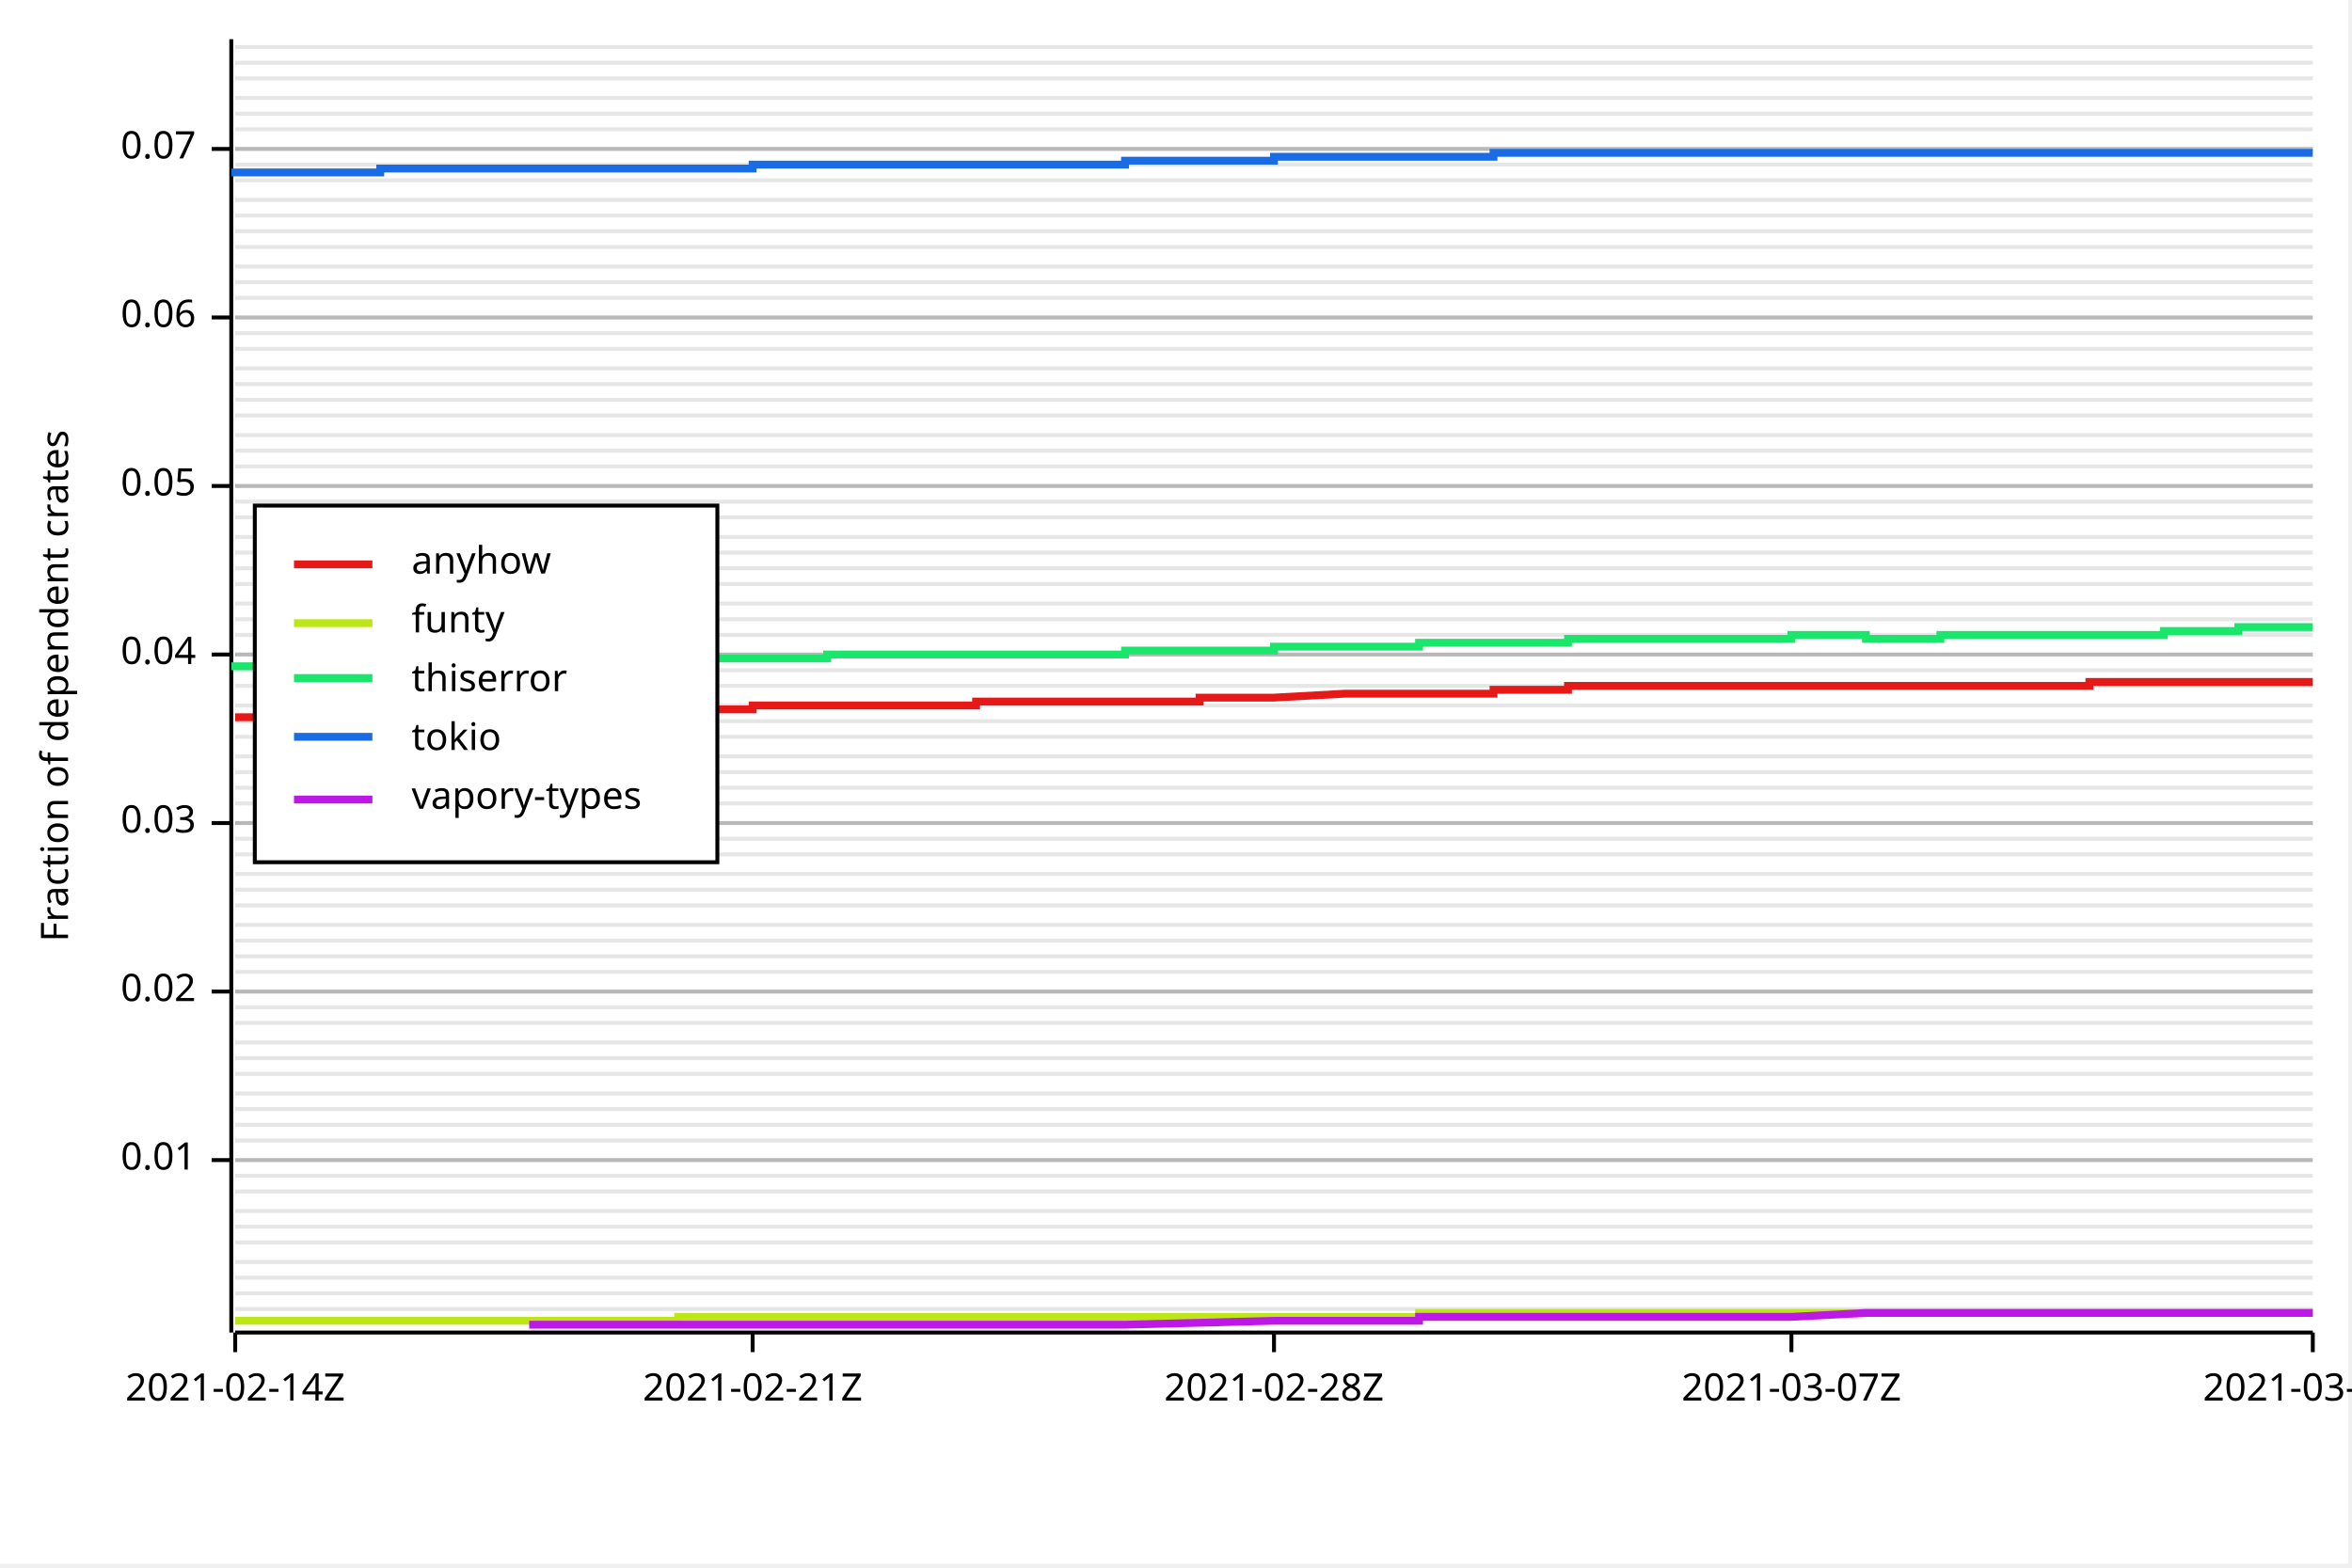
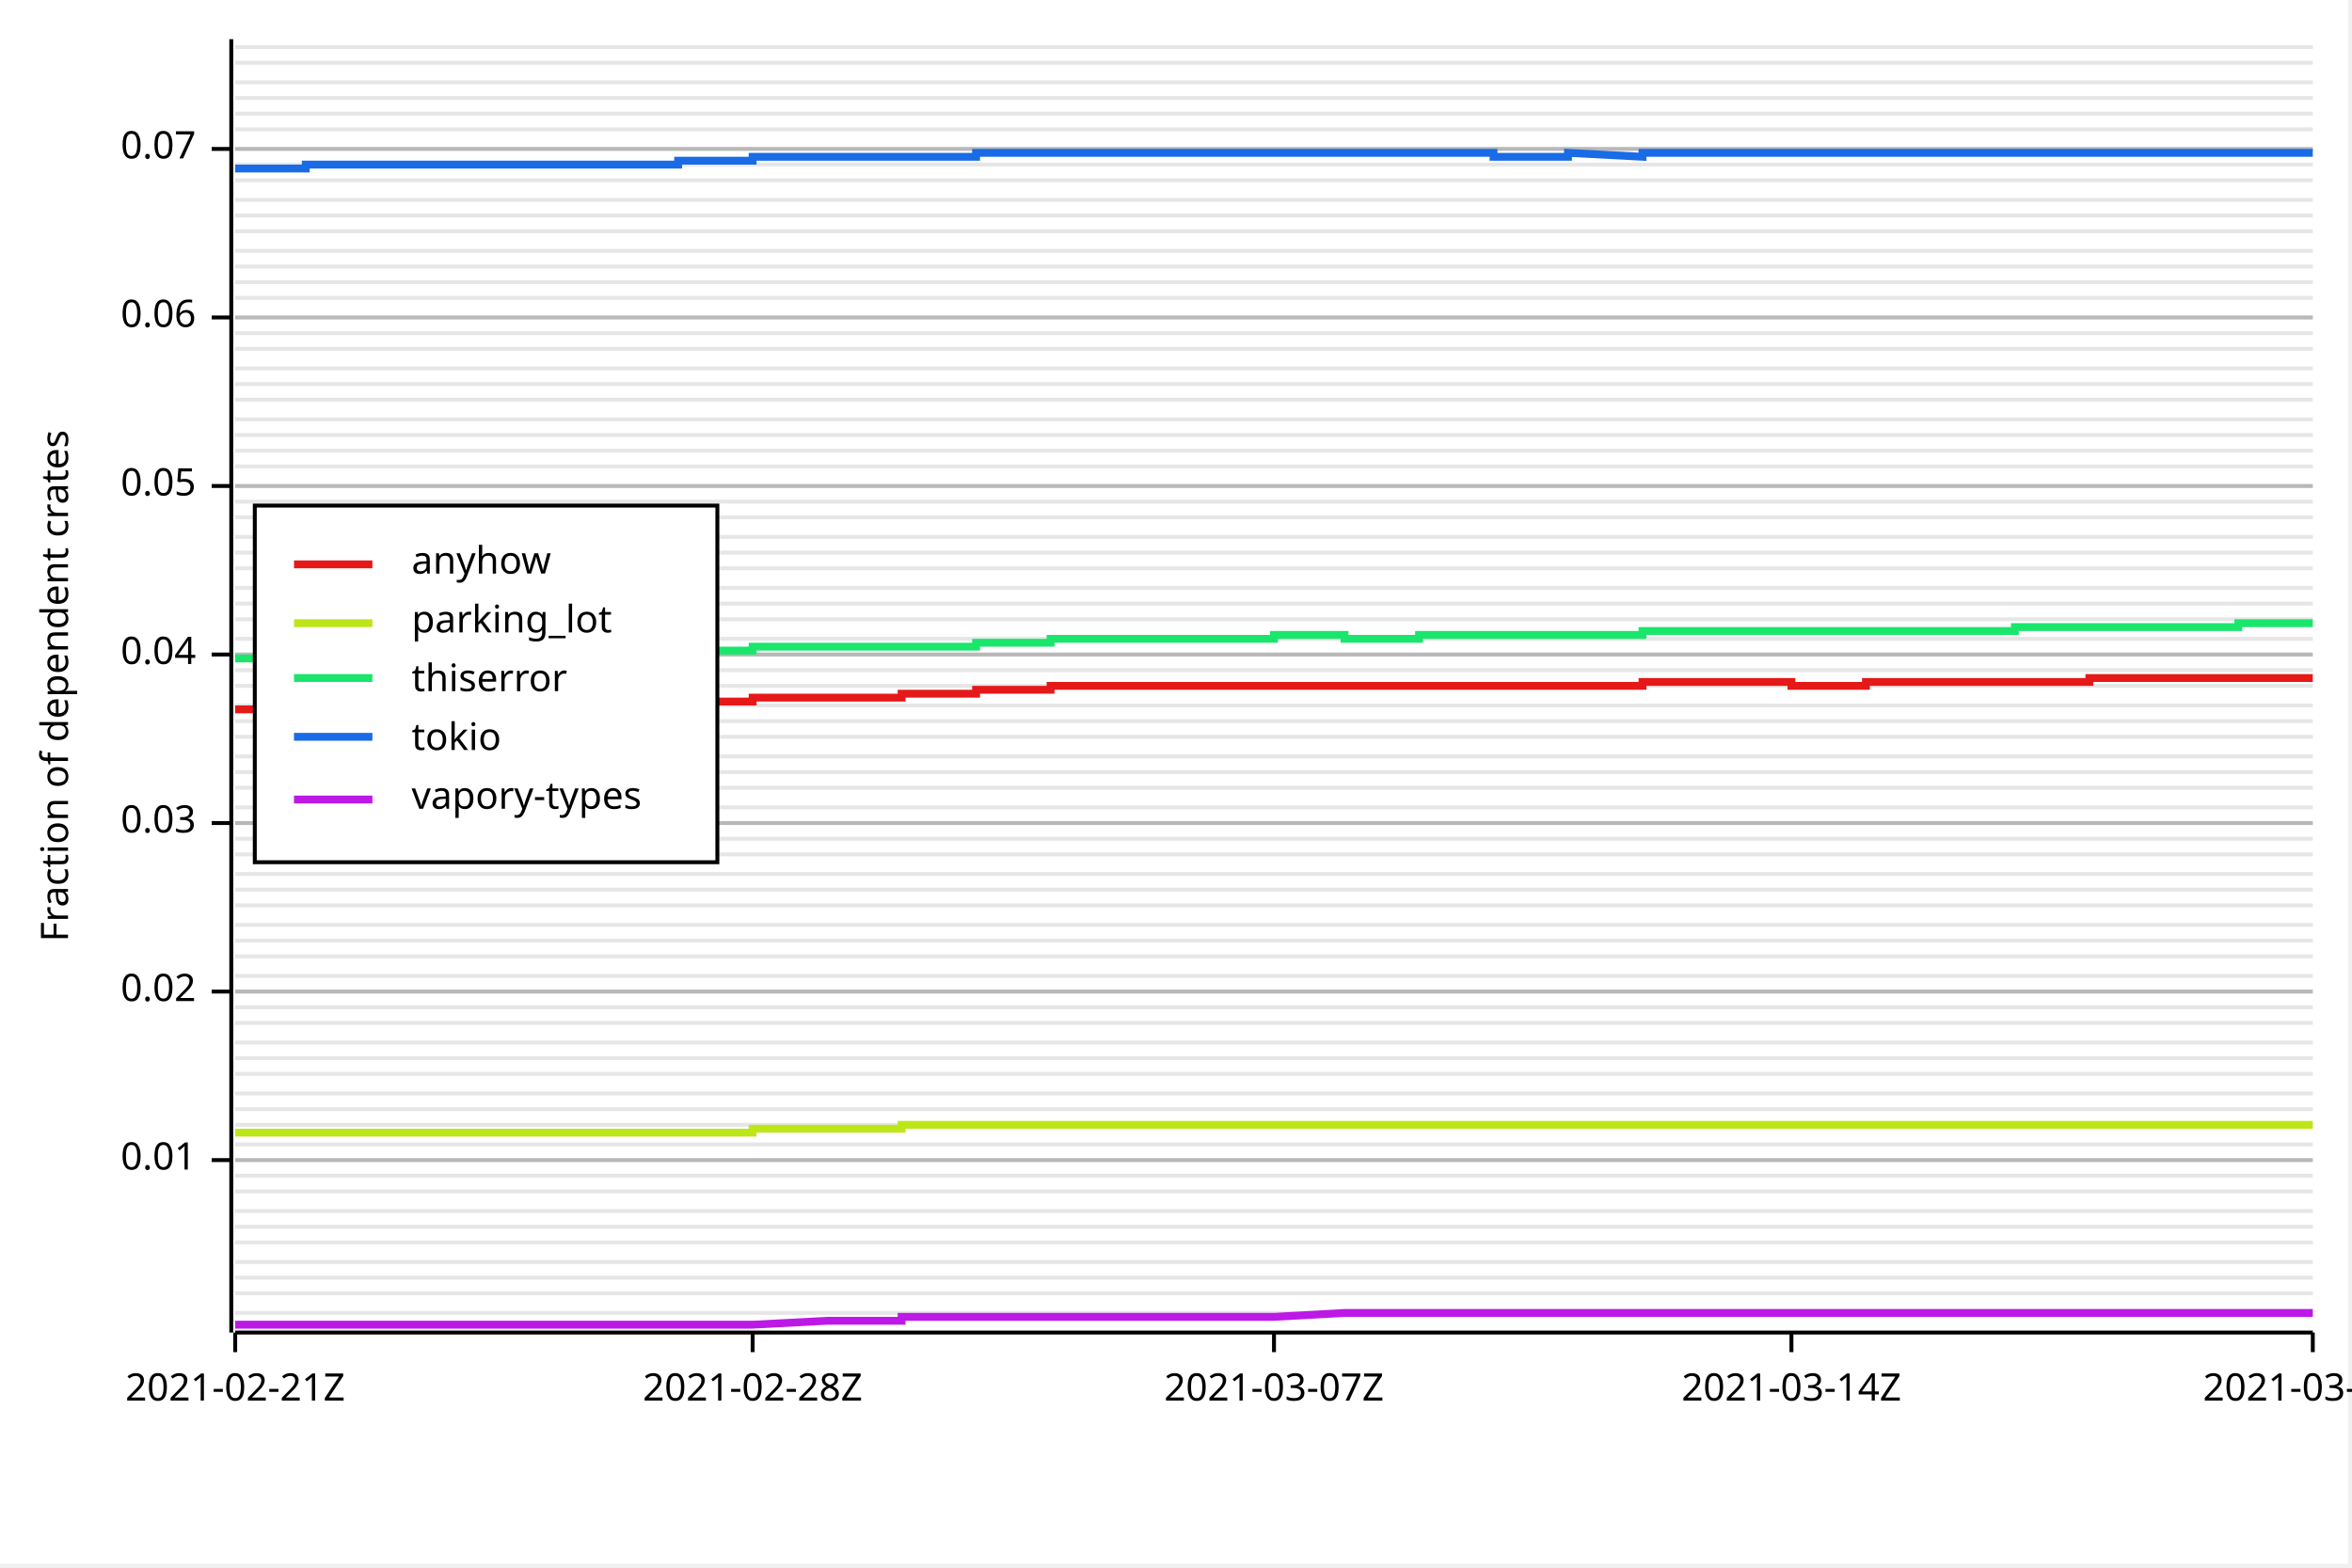
<svg xmlns="http://www.w3.org/2000/svg" width="600" height="400" viewBox="0 0 600 400">
  <rect x="0" y="0" width="599" height="399" opacity="1" fill="#FFFFFF" stroke="none" />
-   <line opacity="0.1" stroke="#000000" stroke-width="1" x1="60" y1="334" x2="590" y2="334" />
+   <line opacity="0.1" stroke="#000000" stroke-width="1" x1="60" y1="335" x2="590" y2="335" />
  <line opacity="0.1" stroke="#000000" stroke-width="1" x1="60" y1="330" x2="590" y2="330" />
  <line opacity="0.1" stroke="#000000" stroke-width="1" x1="60" y1="326" x2="590" y2="326" />
  <line opacity="0.1" stroke="#000000" stroke-width="1" x1="60" y1="322" x2="590" y2="322" />
  <line opacity="0.1" stroke="#000000" stroke-width="1" x1="60" y1="317" x2="590" y2="317" />
  <line opacity="0.1" stroke="#000000" stroke-width="1" x1="60" y1="313" x2="590" y2="313" />
  <line opacity="0.1" stroke="#000000" stroke-width="1" x1="60" y1="309" x2="590" y2="309" />
  <line opacity="0.1" stroke="#000000" stroke-width="1" x1="60" y1="304" x2="590" y2="304" />
  <line opacity="0.1" stroke="#000000" stroke-width="1" x1="60" y1="300" x2="590" y2="300" />
  <line opacity="0.1" stroke="#000000" stroke-width="1" x1="60" y1="296" x2="590" y2="296" />
-   <line opacity="0.1" stroke="#000000" stroke-width="1" x1="60" y1="291" x2="590" y2="291" />
+   <line opacity="0.1" stroke="#000000" stroke-width="1" x1="60" y1="292" x2="590" y2="292" />
  <line opacity="0.1" stroke="#000000" stroke-width="1" x1="60" y1="287" x2="590" y2="287" />
  <line opacity="0.1" stroke="#000000" stroke-width="1" x1="60" y1="283" x2="590" y2="283" />
  <line opacity="0.1" stroke="#000000" stroke-width="1" x1="60" y1="279" x2="590" y2="279" />
  <line opacity="0.1" stroke="#000000" stroke-width="1" x1="60" y1="274" x2="590" y2="274" />
  <line opacity="0.1" stroke="#000000" stroke-width="1" x1="60" y1="270" x2="590" y2="270" />
  <line opacity="0.1" stroke="#000000" stroke-width="1" x1="60" y1="266" x2="590" y2="266" />
  <line opacity="0.1" stroke="#000000" stroke-width="1" x1="60" y1="261" x2="590" y2="261" />
  <line opacity="0.1" stroke="#000000" stroke-width="1" x1="60" y1="257" x2="590" y2="257" />
  <line opacity="0.1" stroke="#000000" stroke-width="1" x1="60" y1="253" x2="590" y2="253" />
-   <line opacity="0.1" stroke="#000000" stroke-width="1" x1="60" y1="248" x2="590" y2="248" />
+   <line opacity="0.1" stroke="#000000" stroke-width="1" x1="60" y1="249" x2="590" y2="249" />
  <line opacity="0.1" stroke="#000000" stroke-width="1" x1="60" y1="244" x2="590" y2="244" />
  <line opacity="0.1" stroke="#000000" stroke-width="1" x1="60" y1="240" x2="590" y2="240" />
  <line opacity="0.1" stroke="#000000" stroke-width="1" x1="60" y1="236" x2="590" y2="236" />
  <line opacity="0.1" stroke="#000000" stroke-width="1" x1="60" y1="231" x2="590" y2="231" />
  <line opacity="0.1" stroke="#000000" stroke-width="1" x1="60" y1="227" x2="590" y2="227" />
  <line opacity="0.1" stroke="#000000" stroke-width="1" x1="60" y1="223" x2="590" y2="223" />
  <line opacity="0.1" stroke="#000000" stroke-width="1" x1="60" y1="218" x2="590" y2="218" />
  <line opacity="0.1" stroke="#000000" stroke-width="1" x1="60" y1="214" x2="590" y2="214" />
  <line opacity="0.1" stroke="#000000" stroke-width="1" x1="60" y1="210" x2="590" y2="210" />
-   <line opacity="0.1" stroke="#000000" stroke-width="1" x1="60" y1="205" x2="590" y2="205" />
+   <line opacity="0.1" stroke="#000000" stroke-width="1" x1="60" y1="206" x2="590" y2="206" />
  <line opacity="0.1" stroke="#000000" stroke-width="1" x1="60" y1="201" x2="590" y2="201" />
  <line opacity="0.1" stroke="#000000" stroke-width="1" x1="60" y1="197" x2="590" y2="197" />
  <line opacity="0.1" stroke="#000000" stroke-width="1" x1="60" y1="193" x2="590" y2="193" />
  <line opacity="0.1" stroke="#000000" stroke-width="1" x1="60" y1="188" x2="590" y2="188" />
  <line opacity="0.1" stroke="#000000" stroke-width="1" x1="60" y1="184" x2="590" y2="184" />
  <line opacity="0.1" stroke="#000000" stroke-width="1" x1="60" y1="180" x2="590" y2="180" />
  <line opacity="0.1" stroke="#000000" stroke-width="1" x1="60" y1="175" x2="590" y2="175" />
  <line opacity="0.1" stroke="#000000" stroke-width="1" x1="60" y1="171" x2="590" y2="171" />
  <line opacity="0.1" stroke="#000000" stroke-width="1" x1="60" y1="167" x2="590" y2="167" />
-   <line opacity="0.1" stroke="#000000" stroke-width="1" x1="60" y1="162" x2="590" y2="162" />
+   <line opacity="0.1" stroke="#000000" stroke-width="1" x1="60" y1="163" x2="590" y2="163" />
  <line opacity="0.1" stroke="#000000" stroke-width="1" x1="60" y1="158" x2="590" y2="158" />
  <line opacity="0.1" stroke="#000000" stroke-width="1" x1="60" y1="154" x2="590" y2="154" />
-   <line opacity="0.1" stroke="#000000" stroke-width="1" x1="60" y1="149" x2="590" y2="149" />
+   <line opacity="0.1" stroke="#000000" stroke-width="1" x1="60" y1="150" x2="590" y2="150" />
  <line opacity="0.1" stroke="#000000" stroke-width="1" x1="60" y1="145" x2="590" y2="145" />
  <line opacity="0.1" stroke="#000000" stroke-width="1" x1="60" y1="141" x2="590" y2="141" />
  <line opacity="0.1" stroke="#000000" stroke-width="1" x1="60" y1="137" x2="590" y2="137" />
  <line opacity="0.1" stroke="#000000" stroke-width="1" x1="60" y1="132" x2="590" y2="132" />
  <line opacity="0.1" stroke="#000000" stroke-width="1" x1="60" y1="128" x2="590" y2="128" />
  <line opacity="0.1" stroke="#000000" stroke-width="1" x1="60" y1="124" x2="590" y2="124" />
  <line opacity="0.1" stroke="#000000" stroke-width="1" x1="60" y1="119" x2="590" y2="119" />
  <line opacity="0.1" stroke="#000000" stroke-width="1" x1="60" y1="115" x2="590" y2="115" />
  <line opacity="0.1" stroke="#000000" stroke-width="1" x1="60" y1="111" x2="590" y2="111" />
-   <line opacity="0.1" stroke="#000000" stroke-width="1" x1="60" y1="106" x2="590" y2="106" />
+   <line opacity="0.1" stroke="#000000" stroke-width="1" x1="60" y1="107" x2="590" y2="107" />
  <line opacity="0.1" stroke="#000000" stroke-width="1" x1="60" y1="102" x2="590" y2="102" />
  <line opacity="0.1" stroke="#000000" stroke-width="1" x1="60" y1="98" x2="590" y2="98" />
  <line opacity="0.1" stroke="#000000" stroke-width="1" x1="60" y1="94" x2="590" y2="94" />
  <line opacity="0.1" stroke="#000000" stroke-width="1" x1="60" y1="89" x2="590" y2="89" />
  <line opacity="0.1" stroke="#000000" stroke-width="1" x1="60" y1="85" x2="590" y2="85" />
  <line opacity="0.1" stroke="#000000" stroke-width="1" x1="60" y1="81" x2="590" y2="81" />
  <line opacity="0.1" stroke="#000000" stroke-width="1" x1="60" y1="76" x2="590" y2="76" />
  <line opacity="0.1" stroke="#000000" stroke-width="1" x1="60" y1="72" x2="590" y2="72" />
  <line opacity="0.1" stroke="#000000" stroke-width="1" x1="60" y1="68" x2="590" y2="68" />
-   <line opacity="0.1" stroke="#000000" stroke-width="1" x1="60" y1="63" x2="590" y2="63" />
+   <line opacity="0.1" stroke="#000000" stroke-width="1" x1="60" y1="64" x2="590" y2="64" />
  <line opacity="0.1" stroke="#000000" stroke-width="1" x1="60" y1="59" x2="590" y2="59" />
  <line opacity="0.1" stroke="#000000" stroke-width="1" x1="60" y1="55" x2="590" y2="55" />
  <line opacity="0.1" stroke="#000000" stroke-width="1" x1="60" y1="51" x2="590" y2="51" />
  <line opacity="0.1" stroke="#000000" stroke-width="1" x1="60" y1="46" x2="590" y2="46" />
  <line opacity="0.1" stroke="#000000" stroke-width="1" x1="60" y1="42" x2="590" y2="42" />
  <line opacity="0.1" stroke="#000000" stroke-width="1" x1="60" y1="38" x2="590" y2="38" />
  <line opacity="0.1" stroke="#000000" stroke-width="1" x1="60" y1="33" x2="590" y2="33" />
  <line opacity="0.1" stroke="#000000" stroke-width="1" x1="60" y1="29" x2="590" y2="29" />
  <line opacity="0.1" stroke="#000000" stroke-width="1" x1="60" y1="25" x2="590" y2="25" />
-   <line opacity="0.1" stroke="#000000" stroke-width="1" x1="60" y1="20" x2="590" y2="20" />
+   <line opacity="0.1" stroke="#000000" stroke-width="1" x1="60" y1="21" x2="590" y2="21" />
  <line opacity="0.1" stroke="#000000" stroke-width="1" x1="60" y1="16" x2="590" y2="16" />
  <line opacity="0.1" stroke="#000000" stroke-width="1" x1="60" y1="12" x2="590" y2="12" />
  <text x="10" y="175" dy="0.76em" text-anchor="middle" font-family="sans-serif" font-size="9.677" opacity="1" fill="#000000" transform="rotate(270, 10, 175)">
Fraction of dependent crates
</text>
  <line opacity="0.2" stroke="#000000" stroke-width="1" x1="60" y1="296" x2="590" y2="296" />
  <line opacity="0.2" stroke="#000000" stroke-width="1" x1="60" y1="253" x2="590" y2="253" />
  <line opacity="0.2" stroke="#000000" stroke-width="1" x1="60" y1="210" x2="590" y2="210" />
  <line opacity="0.2" stroke="#000000" stroke-width="1" x1="60" y1="167" x2="590" y2="167" />
  <line opacity="0.2" stroke="#000000" stroke-width="1" x1="60" y1="124" x2="590" y2="124" />
  <line opacity="0.2" stroke="#000000" stroke-width="1" x1="60" y1="81" x2="590" y2="81" />
  <line opacity="0.2" stroke="#000000" stroke-width="1" x1="60" y1="38" x2="590" y2="38" />
  <polyline fill="none" opacity="1" stroke="#000000" stroke-width="1" points="59,10 59,340 " />
  <text x="50" y="296" dy="0.5ex" text-anchor="end" font-family="sans-serif" font-size="9.677" opacity="1" fill="#000000">
0.01
</text>
  <polyline fill="none" opacity="1" stroke="#000000" stroke-width="1" points="54,296 59,296 " />
  <text x="50" y="253" dy="0.5ex" text-anchor="end" font-family="sans-serif" font-size="9.677" opacity="1" fill="#000000">
0.02
</text>
  <polyline fill="none" opacity="1" stroke="#000000" stroke-width="1" points="54,253 59,253 " />
  <text x="50" y="210" dy="0.5ex" text-anchor="end" font-family="sans-serif" font-size="9.677" opacity="1" fill="#000000">
0.03
</text>
  <polyline fill="none" opacity="1" stroke="#000000" stroke-width="1" points="54,210 59,210 " />
  <text x="50" y="167" dy="0.5ex" text-anchor="end" font-family="sans-serif" font-size="9.677" opacity="1" fill="#000000">
0.04
</text>
  <polyline fill="none" opacity="1" stroke="#000000" stroke-width="1" points="54,167 59,167 " />
  <text x="50" y="124" dy="0.5ex" text-anchor="end" font-family="sans-serif" font-size="9.677" opacity="1" fill="#000000">
0.05
</text>
  <polyline fill="none" opacity="1" stroke="#000000" stroke-width="1" points="54,124 59,124 " />
  <text x="50" y="81" dy="0.5ex" text-anchor="end" font-family="sans-serif" font-size="9.677" opacity="1" fill="#000000">
0.06
</text>
  <polyline fill="none" opacity="1" stroke="#000000" stroke-width="1" points="54,81 59,81 " />
  <text x="50" y="38" dy="0.5ex" text-anchor="end" font-family="sans-serif" font-size="9.677" opacity="1" fill="#000000">
0.07
</text>
  <polyline fill="none" opacity="1" stroke="#000000" stroke-width="1" points="54,38 59,38 " />
  <polyline fill="none" opacity="1" stroke="#000000" stroke-width="1" points="60,340 590,340 " />
  <text x="60" y="350" dy="0.76em" text-anchor="middle" font-family="sans-serif" font-size="9.677" opacity="1" fill="#000000">
- 2021-02-14Z
+ 2021-02-21Z
</text>
  <polyline fill="none" opacity="1" stroke="#000000" stroke-width="1" points="60,340 60,345 " />
  <text x="192" y="350" dy="0.76em" text-anchor="middle" font-family="sans-serif" font-size="9.677" opacity="1" fill="#000000">
- 2021-02-21Z
+ 2021-02-28Z
</text>
  <polyline fill="none" opacity="1" stroke="#000000" stroke-width="1" points="192,340 192,345 " />
  <text x="325" y="350" dy="0.76em" text-anchor="middle" font-family="sans-serif" font-size="9.677" opacity="1" fill="#000000">
- 2021-02-28Z
+ 2021-03-07Z
</text>
  <polyline fill="none" opacity="1" stroke="#000000" stroke-width="1" points="325,340 325,345 " />
  <text x="457" y="350" dy="0.76em" text-anchor="middle" font-family="sans-serif" font-size="9.677" opacity="1" fill="#000000">
- 2021-03-07Z
+ 2021-03-14Z
</text>
  <polyline fill="none" opacity="1" stroke="#000000" stroke-width="1" points="457,340 457,345 " />
  <text x="590" y="350" dy="0.76em" text-anchor="middle" font-family="sans-serif" font-size="9.677" opacity="1" fill="#000000">
- 2021-03-14Z
+ 2021-03-21Z
</text>
  <polyline fill="none" opacity="1" stroke="#000000" stroke-width="1" points="590,340 590,345 " />
-   <polyline fill="none" opacity="1" stroke="#E61919" stroke-width="2" points="60,183 60,183 78,183 78,182 97,182 97,182 116,182 116,182 135,182 135,181 154,181 154,181 173,181 173,181 192,181 192,180 211,180 211,180 230,180 230,180 249,180 249,179 268,179 268,179 287,179 287,179 306,179 306,178 325,178 325,178 343,177 362,177 362,177 381,177 381,176 400,176 400,175 419,175 419,175 438,175 438,175 457,175 457,175 476,175 476,175 495,175 495,175 514,175 514,175 533,175 533,174 552,174 552,174 571,174 571,174 590,174 " />
-   <polyline fill="none" opacity="1" stroke="#BDE619" stroke-width="2" points="60,337 78,337 78,337 97,337 97,337 116,337 116,337 135,337 135,337 154,337 154,337 173,337 173,336 192,336 192,336 211,336 211,336 230,336 249,336 249,336 268,336 268,336 287,336 287,336 306,336 306,336 325,336 325,336 343,336 362,336 362,335 381,335 381,335 400,335 400,335 419,335 419,335 438,335 438,335 457,335 457,335 476,335 476,335 495,335 495,335 514,335 514,335 533,335 533,335 552,335 552,335 571,335 590,335 " />
-   <polyline fill="none" opacity="1" stroke="#19E66B" stroke-width="2" points="60,171 60,170 78,170 78,170 97,170 97,170 116,170 116,170 135,170 135,169 154,169 154,168 173,168 173,168 192,168 192,168 211,168 211,167 230,167 230,167 249,167 249,167 268,167 268,167 287,167 287,166 306,166 306,166 325,166 325,165 343,165 362,165 362,164 381,164 381,164 400,164 400,163 419,163 419,163 438,163 438,163 457,163 457,162 476,162 476,163 495,163 495,162 514,162 514,162 533,162 533,162 552,162 552,161 571,161 571,160 590,160 " />
-   <polyline fill="none" opacity="1" stroke="#196BE6" stroke-width="2" points="60,45 60,44 78,44 78,44 97,44 97,43 116,43 116,43 135,43 135,43 154,43 154,43 173,43 173,43 192,43 192,42 211,42 211,42 230,42 230,42 249,42 249,42 268,42 268,42 287,42 287,41 306,41 306,41 325,41 325,40 343,40 362,40 362,40 381,40 381,39 400,39 400,39 419,39 419,39 438,39 438,39 457,39 457,39 476,39 476,39 495,39 495,39 514,39 514,39 533,39 533,39 552,39 552,39 571,39 571,39 590,39 " />
-   <polyline fill="none" opacity="1" stroke="#BD19E6" stroke-width="2" points="135,338 154,338 154,338 192,338 211,338 211,338 249,338 268,338 287,338 325,337 343,337 362,337 362,336 381,336 400,336 400,336 419,336 419,336 438,336 438,336 457,336 457,336 476,335 495,335 514,335 514,335 533,335 552,335 571,335 571,335 590,335 " />
+   <polyline fill="none" opacity="1" stroke="#E61919" stroke-width="2" points="60,181 60,181 78,181 78,180 97,180 97,180 116,180 116,179 135,179 135,179 154,179 154,179 173,179 173,179 192,179 192,178 211,178 230,178 230,177 249,177 249,176 268,176 268,175 287,175 287,175 306,175 306,175 325,175 325,175 343,175 343,175 362,175 362,175 381,175 381,175 400,175 400,175 419,175 419,174 438,174 438,174 457,174 457,175 476,175 476,174 495,174 495,174 514,174 514,174 533,174 533,173 552,173 552,173 571,173 571,173 590,173 " />
+   <polyline fill="none" opacity="1" stroke="#BDE619" stroke-width="2" points="60,289 60,289 78,289 78,289 97,289 97,289 116,289 116,289 135,289 135,289 154,289 154,289 173,289 173,289 192,289 192,288 211,288 230,288 230,287 249,287 249,287 268,287 268,287 287,287 287,287 306,287 306,287 325,287 325,287 343,287 343,287 362,287 362,287 381,287 381,287 400,287 400,287 419,287 419,287 438,287 438,287 457,287 457,287 476,287 476,287 495,287 495,287 514,287 514,287 533,287 533,287 552,287 552,287 571,287 571,287 590,287 " />
+   <polyline fill="none" opacity="1" stroke="#19E66B" stroke-width="2" points="60,168 60,168 78,168 78,168 97,168 97,167 116,167 116,167 135,167 135,167 154,167 154,166 173,166 173,166 192,166 192,165 211,165 230,165 230,165 249,165 249,164 268,164 268,163 287,163 287,163 306,163 306,163 325,163 325,162 343,162 343,163 362,163 362,162 381,162 381,162 400,162 400,162 419,162 419,161 438,161 438,161 457,161 457,161 476,161 476,161 495,161 495,161 514,161 514,160 533,160 533,160 552,160 552,160 571,160 571,159 590,159 " />
+   <polyline fill="none" opacity="1" stroke="#196BE6" stroke-width="2" points="60,43 60,43 78,43 78,42 97,42 97,42 116,42 116,42 135,42 135,42 154,42 154,42 173,42 173,41 192,41 192,40 211,40 230,40 230,40 249,40 249,39 268,39 268,39 287,39 287,39 306,39 306,39 325,39 325,39 343,39 343,39 362,39 362,39 381,39 381,40 400,40 400,39 419,40 419,39 438,39 438,39 457,39 457,39 476,39 476,39 495,39 495,39 514,39 514,39 533,39 533,39 552,39 552,39 571,39 571,39 590,39 " />
+   <polyline fill="none" opacity="1" stroke="#BD19E6" stroke-width="2" points="60,338 78,338 78,338 116,338 135,338 154,338 192,338 211,337 230,337 230,336 249,336 268,336 268,336 287,336 287,336 306,336 306,336 325,336 325,336 343,335 362,335 381,335 381,335 400,335 419,335 438,335 438,335 457,335 476,335 476,335 495,335 495,335 514,335 533,335 552,335 571,335 571,335 590,335 " />
  <rect x="65" y="129" width="118" height="91" opacity="1" fill="#FFFFFF" stroke="none" />
  <rect x="65" y="129" width="118" height="91" opacity="1" fill="none" stroke="#000000" />
  <text x="105" y="139" dy="0.76em" text-anchor="start" font-family="sans-serif" font-size="9.677" opacity="1" fill="#000000">
anyhow
</text>
  <text x="105" y="154" dy="0.76em" text-anchor="start" font-family="sans-serif" font-size="9.677" opacity="1" fill="#000000">
- funty
+ parking_lot
</text>
  <text x="105" y="169" dy="0.76em" text-anchor="start" font-family="sans-serif" font-size="9.677" opacity="1" fill="#000000">
thiserror
</text>
  <text x="105" y="184" dy="0.76em" text-anchor="start" font-family="sans-serif" font-size="9.677" opacity="1" fill="#000000">
tokio
</text>
  <text x="105" y="199" dy="0.76em" text-anchor="start" font-family="sans-serif" font-size="9.677" opacity="1" fill="#000000">
vapory-types
</text>
  <polyline fill="none" opacity="1" stroke="#E61919" stroke-width="2" points="75,144 95,144 " />
  <polyline fill="none" opacity="1" stroke="#BDE619" stroke-width="2" points="75,159 95,159 " />
  <polyline fill="none" opacity="1" stroke="#19E66B" stroke-width="2" points="75,173 95,173 " />
  <polyline fill="none" opacity="1" stroke="#196BE6" stroke-width="2" points="75,188 95,188 " />
  <polyline fill="none" opacity="1" stroke="#BD19E6" stroke-width="2" points="75,204 95,204 " />
</svg>
